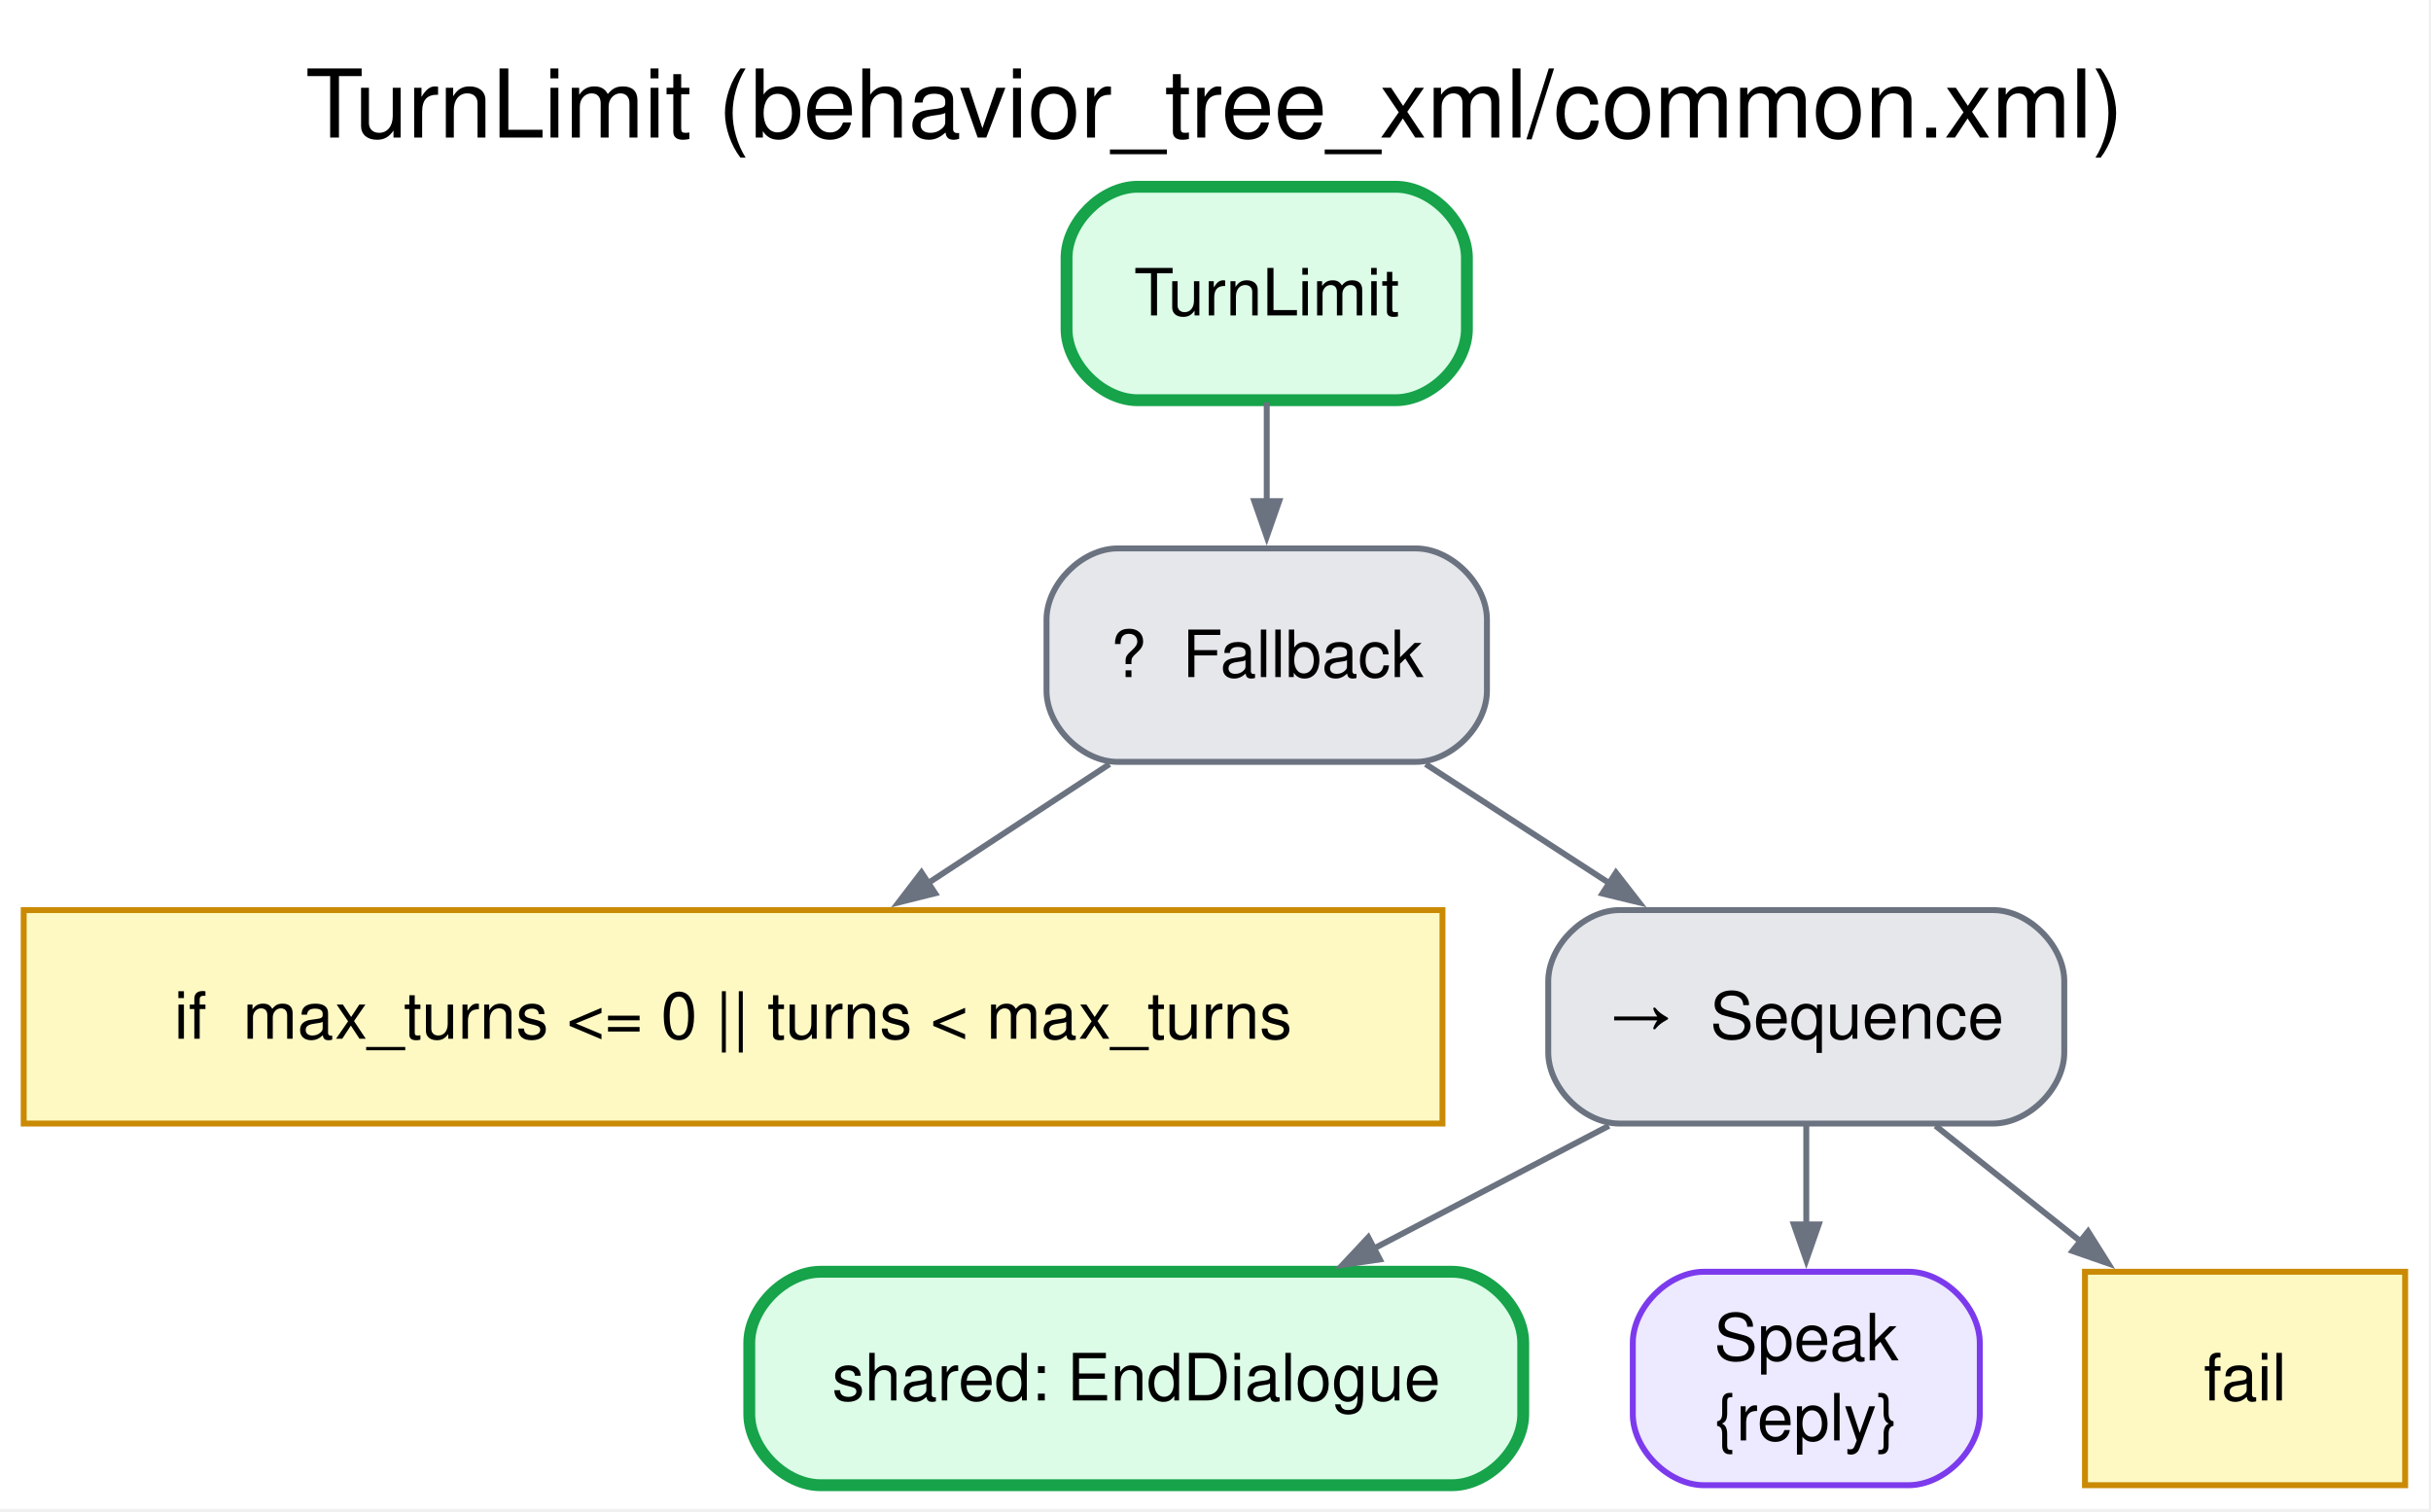
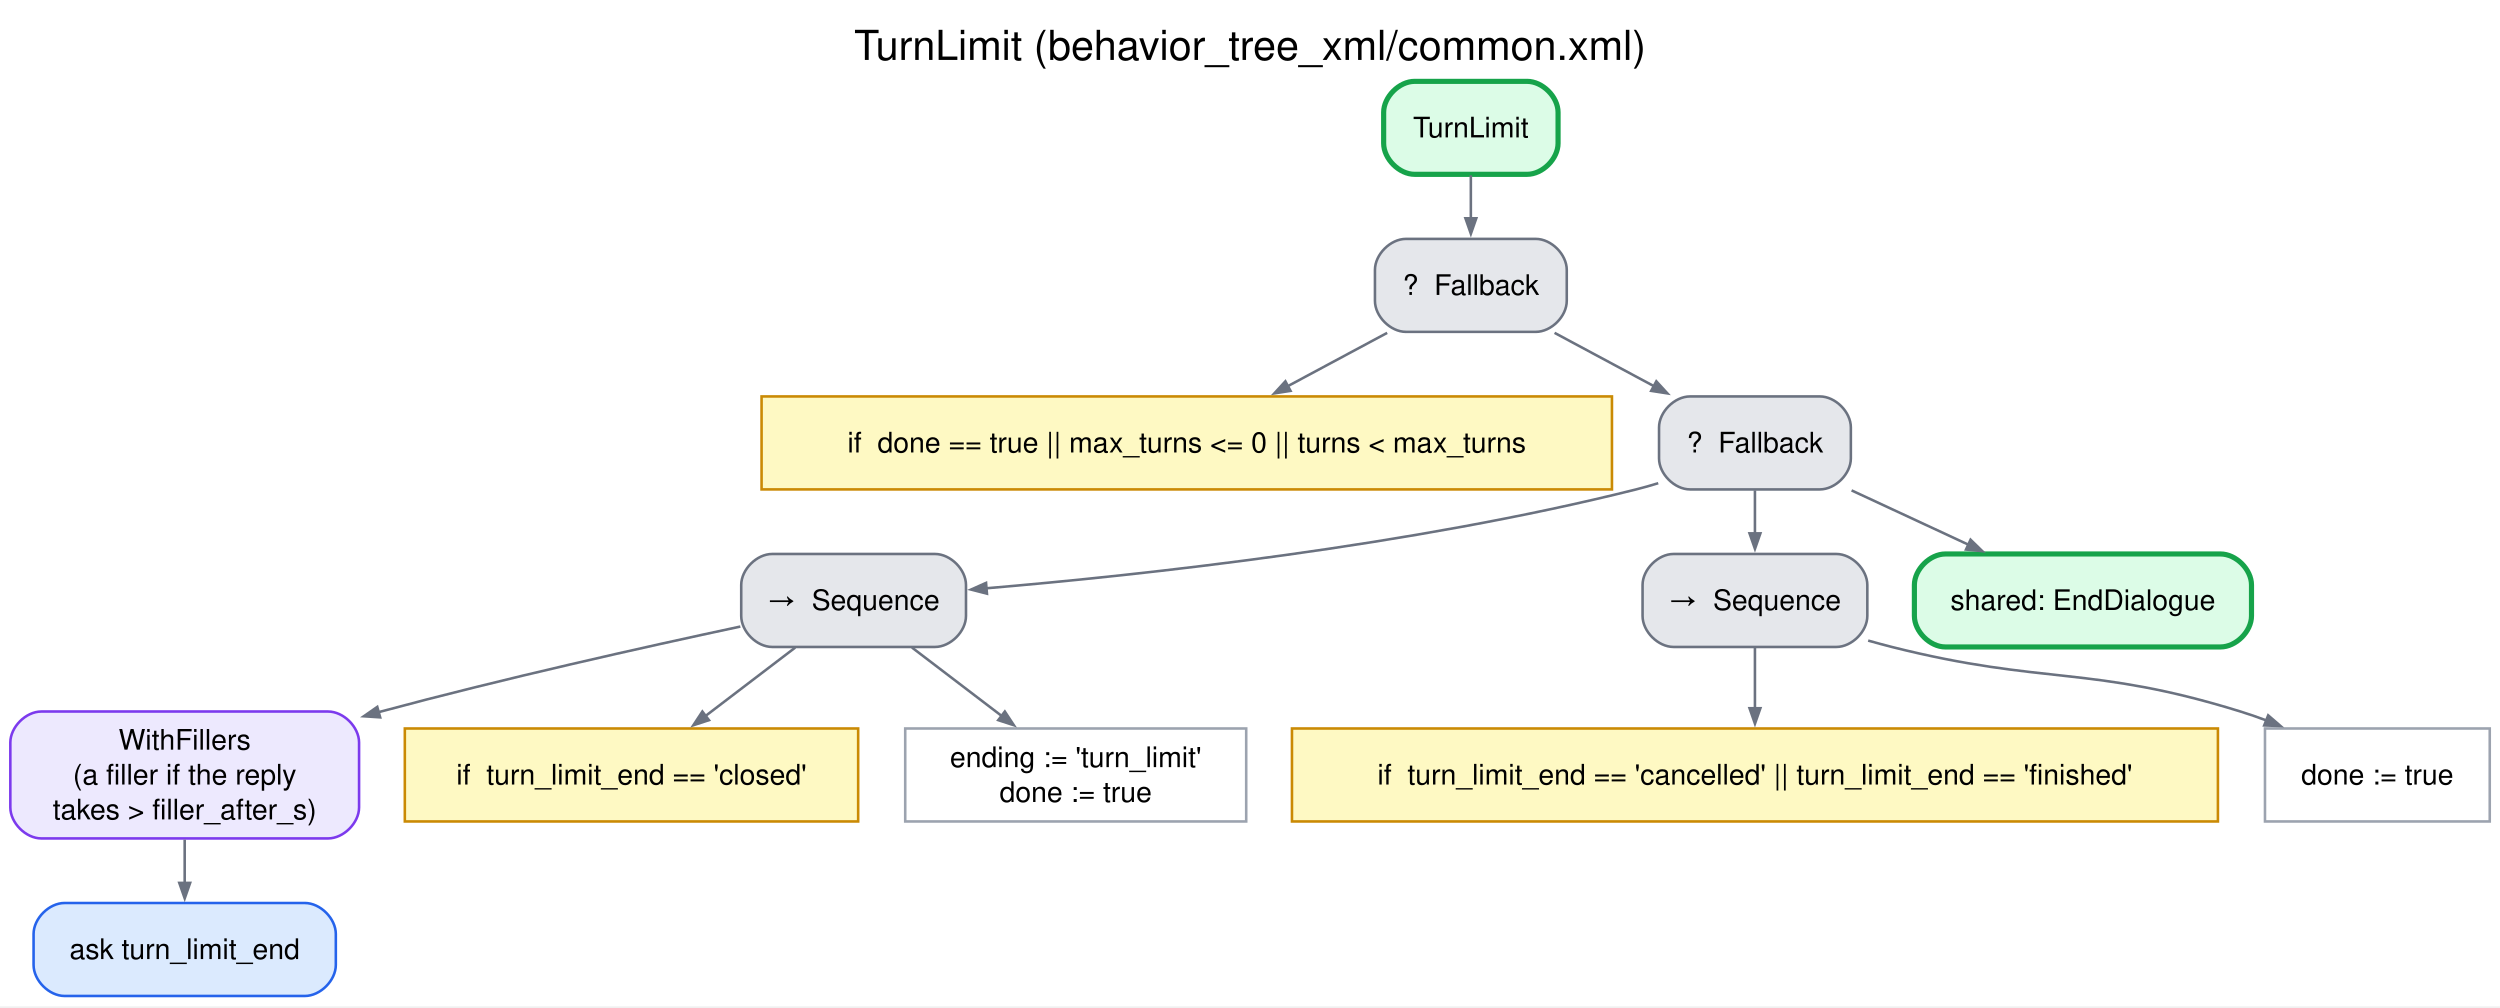
- <svg xmlns="http://www.w3.org/2000/svg" width="410pt" height="255pt" viewBox="0.00 0.00 410.00 255.00">
-   <g id="graph0" class="graph" transform="scale(1 1) rotate(0) translate(4 250.5)">
-     <polygon fill="white" stroke="none" points="-4,4 -4,-250.5 405.64,-250.5 405.64,4 -4,4" />
-     <text xml:space="preserve" text-anchor="middle" x="200.82" y="-227.3" font-family="Helvetica,sans-Serif" font-size="16.00">TurnLimit (behavior_tree_xml/common.xml)</text>
+ <svg xmlns="http://www.w3.org/2000/svg" width="968pt" height="390pt" viewBox="0.00 0.00 968.00 390.00">
+   <g id="graph0" class="graph" transform="scale(1 1) rotate(0) translate(4 385.64)">
+     <polygon fill="white" stroke="none" points="-4,4 -4,-385.64 964.03,-385.64 964.03,4 -4,4" />
+     <text xml:space="preserve" text-anchor="middle" x="480.01" y="-362.44" font-family="Helvetica,sans-Serif" font-size="16.00">TurnLimit (behavior_tree_xml/common.xml)</text>
    <g id="node1" class="node">
-       <path fill="#dcfce7" stroke="#16a34a" stroke-width="2" d="M231.4,-219C231.4,-219 187.88,-219 187.88,-219 181.88,-219 175.88,-213 175.88,-207 175.88,-207 175.88,-195 175.88,-195 175.88,-189 181.88,-183 187.88,-183 187.88,-183 231.4,-183 231.4,-183 237.4,-183 243.4,-189 243.4,-195 243.4,-195 243.4,-207 243.4,-207 243.4,-213 237.4,-219 231.4,-219" />
-       <text xml:space="preserve" text-anchor="middle" x="209.64" y="-197.3" font-family="Helvetica,sans-Serif" font-size="11.00">TurnLimit</text>
+       <path fill="#dcfce7" stroke="#16a34a" stroke-width="2" d="M587.28,-354.14C587.28,-354.14 543.75,-354.14 543.75,-354.14 537.75,-354.14 531.75,-348.14 531.75,-342.14 531.75,-342.14 531.75,-330.14 531.75,-330.14 531.75,-324.14 537.75,-318.14 543.75,-318.14 543.75,-318.14 587.28,-318.14 587.28,-318.14 593.28,-318.14 599.28,-324.14 599.28,-330.14 599.28,-330.14 599.28,-342.14 599.28,-342.14 599.28,-348.14 593.28,-354.14 587.28,-354.14" />
+       <text xml:space="preserve" text-anchor="middle" x="565.51" y="-332.44" font-family="Helvetica,sans-Serif" font-size="11.00">TurnLimit</text>
    </g>
    <g id="node2" class="node">
-       <path fill="#e5e7eb" stroke="#6b7280" d="M234.78,-158C234.78,-158 184.5,-158 184.5,-158 178.5,-158 172.5,-152 172.5,-146 172.5,-146 172.5,-134 172.5,-134 172.5,-128 178.5,-122 184.5,-122 184.5,-122 234.78,-122 234.78,-122 240.78,-122 246.78,-128 246.78,-134 246.78,-134 246.78,-146 246.78,-146 246.78,-152 240.78,-158 234.78,-158" />
-       <text xml:space="preserve" text-anchor="middle" x="209.64" y="-136.3" font-family="Helvetica,sans-Serif" font-size="11.00">?  Fallback</text>
+       <path fill="#e5e7eb" stroke="#6b7280" d="M590.65,-293.14C590.65,-293.14 540.38,-293.14 540.38,-293.14 534.38,-293.14 528.38,-287.14 528.38,-281.14 528.38,-281.14 528.38,-269.14 528.38,-269.14 528.38,-263.14 534.38,-257.14 540.38,-257.14 540.38,-257.14 590.65,-257.14 590.65,-257.14 596.65,-257.14 602.65,-263.14 602.65,-269.14 602.65,-269.14 602.65,-281.14 602.65,-281.14 602.65,-287.14 596.65,-293.14 590.65,-293.14" />
+       <text xml:space="preserve" text-anchor="middle" x="565.51" y="-271.44" font-family="Helvetica,sans-Serif" font-size="11.00">?  Fallback</text>
+     </g>
+     <g id="edge12" class="edge">
+       <path fill="none" stroke="#6b7280" d="M565.51,-317.76C565.51,-312.52 565.51,-306.67 565.51,-301.05" />
+       <polygon fill="#6b7280" stroke="#6b7280" points="567.62,-301.12 565.52,-295.12 563.42,-301.12 567.62,-301.12" />
+     </g>
+     <g id="node3" class="node">
+       <polygon fill="#fef9c3" stroke="#ca8a04" points="620.15,-232.14 290.88,-232.14 290.88,-196.14 620.15,-196.14 620.15,-232.14" />
+       <text xml:space="preserve" text-anchor="middle" x="455.51" y="-210.44" font-family="Helvetica,sans-Serif" font-size="11.00">if  done == true || max_turns &lt;= 0 || turns &lt; max_turns</text>
+     </g>
+     <g id="edge1" class="edge">
+       <path fill="none" stroke="#6b7280" d="M533.11,-256.76C521.02,-250.27 507.17,-242.84 494.54,-236.07" />
+       <polygon fill="#6b7280" stroke="#6b7280" points="495.69,-234.3 489.41,-233.32 493.7,-238 495.69,-234.3" />
+     </g>
+     <g id="node4" class="node">
+       <path fill="#e5e7eb" stroke="#6b7280" d="M700.65,-232.14C700.65,-232.14 650.38,-232.14 650.38,-232.14 644.38,-232.14 638.38,-226.14 638.38,-220.14 638.38,-220.14 638.38,-208.14 638.38,-208.14 638.38,-202.14 644.38,-196.14 650.38,-196.14 650.38,-196.14 700.65,-196.14 700.65,-196.14 706.65,-196.14 712.65,-202.14 712.65,-208.14 712.65,-208.14 712.65,-220.14 712.65,-220.14 712.65,-226.14 706.65,-232.14 700.65,-232.14" />
+       <text xml:space="preserve" text-anchor="middle" x="675.51" y="-210.44" font-family="Helvetica,sans-Serif" font-size="11.00">?  Fallback</text>
+     </g>
+     <g id="edge11" class="edge">
+       <path fill="none" stroke="#6b7280" d="M597.92,-256.76C610.01,-250.27 623.86,-242.84 636.49,-236.07" />
+       <polygon fill="#6b7280" stroke="#6b7280" points="637.33,-238 641.62,-233.32 635.34,-234.3 637.33,-238" />
+     </g>
+     <g id="node5" class="node">
+       <path fill="#e5e7eb" stroke="#6b7280" d="M358.03,-171.14C358.03,-171.14 295,-171.14 295,-171.14 289,-171.14 283,-165.14 283,-159.14 283,-159.14 283,-147.14 283,-147.14 283,-141.14 289,-135.14 295,-135.14 295,-135.14 358.03,-135.14 358.03,-135.14 364.03,-135.14 370.03,-141.14 370.03,-147.14 370.03,-147.14 370.03,-159.14 370.03,-159.14 370.03,-165.14 364.03,-171.14 358.03,-171.14" />
+       <text xml:space="preserve" text-anchor="middle" x="326.51" y="-149.44" font-family="Helvetica,sans-Serif" font-size="11.00">→  Sequence</text>
    </g>
    <g id="edge6" class="edge">
-       <path fill="none" stroke="#6b7280" d="M209.64,-182.62C209.64,-177.38 209.64,-171.53 209.64,-165.91" />
-       <polygon fill="#6b7280" stroke="#6b7280" points="211.74,-165.98 209.64,-159.98 207.54,-165.98 211.74,-165.98" />
+       <path fill="none" stroke="#6b7280" d="M638.07,-198.55C635.2,-197.66 632.32,-196.84 629.51,-196.14 542.52,-174.31 438.44,-163 377.68,-157.84" />
+       <polygon fill="#6b7280" stroke="#6b7280" points="378.15,-155.77 371.99,-157.36 377.8,-159.95 378.15,-155.77" />
    </g>
-     <g id="node3" class="node">
-       <polygon fill="#fef9c3" stroke="#ca8a04" points="239.28,-97 0,-97 0,-61 239.28,-61 239.28,-97" />
-       <text xml:space="preserve" text-anchor="middle" x="119.64" y="-75.3" font-family="Helvetica,sans-Serif" font-size="11.00">if  max_turns &lt;= 0 || turns &lt; max_turns</text>
+     <g id="node10" class="node">
+       <path fill="#e5e7eb" stroke="#6b7280" d="M707.03,-171.14C707.03,-171.14 644,-171.14 644,-171.14 638,-171.14 632,-165.14 632,-159.14 632,-159.14 632,-147.14 632,-147.14 632,-141.14 638,-135.14 644,-135.14 644,-135.14 707.03,-135.14 707.03,-135.14 713.03,-135.14 719.03,-141.14 719.03,-147.14 719.03,-147.14 719.03,-159.14 719.03,-159.14 719.03,-165.14 713.03,-171.14 707.03,-171.14" />
+       <text xml:space="preserve" text-anchor="middle" x="675.51" y="-149.44" font-family="Helvetica,sans-Serif" font-size="11.00">→  Sequence</text>
    </g>
-     <g id="edge1" class="edge">
-       <path fill="none" stroke="#6b7280" d="M183.12,-121.62C173.51,-115.31 162.52,-108.11 152.43,-101.49" />
-       <polygon fill="#6b7280" stroke="#6b7280" points="153.71,-99.83 147.54,-98.29 151.41,-103.34 153.71,-99.83" />
+     <g id="edge9" class="edge">
+       <path fill="none" stroke="#6b7280" d="M675.51,-195.76C675.51,-190.52 675.51,-184.67 675.51,-179.05" />
+       <polygon fill="#6b7280" stroke="#6b7280" points="677.62,-179.12 675.52,-173.12 673.42,-179.12 677.62,-179.12" />
    </g>
-     <g id="node4" class="node">
-       <path fill="#e5e7eb" stroke="#6b7280" d="M332.15,-97C332.15,-97 269.12,-97 269.12,-97 263.12,-97 257.12,-91 257.12,-85 257.12,-85 257.12,-73 257.12,-73 257.12,-67 263.12,-61 269.12,-61 269.12,-61 332.15,-61 332.15,-61 338.15,-61 344.15,-67 344.15,-73 344.15,-73 344.15,-85 344.15,-85 344.15,-91 338.15,-97 332.15,-97" />
-       <text xml:space="preserve" text-anchor="middle" x="300.64" y="-75.3" font-family="Helvetica,sans-Serif" font-size="11.00">→  Sequence</text>
+     <g id="node13" class="node">
+       <path fill="#dcfce7" stroke="#16a34a" stroke-width="2" d="M855.78,-171.14C855.78,-171.14 749.25,-171.14 749.25,-171.14 743.25,-171.14 737.25,-165.14 737.25,-159.14 737.25,-159.14 737.25,-147.14 737.25,-147.14 737.25,-141.14 743.25,-135.14 749.25,-135.14 749.25,-135.14 855.78,-135.14 855.78,-135.14 861.78,-135.14 867.78,-141.14 867.78,-147.14 867.78,-147.14 867.78,-159.14 867.78,-159.14 867.78,-165.14 861.78,-171.14 855.78,-171.14" />
+       <text xml:space="preserve" text-anchor="middle" x="802.51" y="-149.44" font-family="Helvetica,sans-Serif" font-size="11.00">shared: EndDialogue</text>
+     </g>
+     <g id="edge10" class="edge">
+       <path fill="none" stroke="#6b7280" d="M712.93,-195.76C727.15,-189.15 743.47,-181.57 758.25,-174.7" />
+       <polygon fill="#6b7280" stroke="#6b7280" points="759,-176.67 763.55,-172.24 757.23,-172.86 759,-176.67" />
+     </g>
+     <g id="node6" class="node">
+       <path fill="#ede9fe" stroke="#7c3aed" d="M123.03,-110.14C123.03,-110.14 12,-110.14 12,-110.14 6,-110.14 0,-104.14 0,-98.14 0,-98.14 0,-73 0,-73 0,-67 6,-61 12,-61 12,-61 123.03,-61 123.03,-61 129.03,-61 135.03,-67 135.03,-73 135.03,-73 135.03,-98.14 135.03,-98.14 135.03,-104.14 129.03,-110.14 123.03,-110.14" />
+       <text xml:space="preserve" text-anchor="middle" x="67.51" y="-95.37" font-family="Helvetica,sans-Serif" font-size="11.00">WithFillers</text>
+       <text xml:space="preserve" text-anchor="middle" x="67.51" y="-81.87" font-family="Helvetica,sans-Serif" font-size="11.00">(a filler if the reply</text>
+       <text xml:space="preserve" text-anchor="middle" x="67.51" y="-68.37" font-family="Helvetica,sans-Serif" font-size="11.00">takes &gt; filler_after_s)</text>
+     </g>
+     <g id="edge3" class="edge">
+       <path fill="none" stroke="#6b7280" d="M282.66,-143.04C245.44,-135.09 190.73,-122.86 143.51,-110.14 143.18,-110.05 142.85,-109.96 142.51,-109.87" />
+       <polygon fill="#6b7280" stroke="#6b7280" points="143.2,-107.88 136.85,-108.3 142.08,-111.93 143.2,-107.88" />
+     </g>
+     <g id="node8" class="node">
+       <polygon fill="#fef9c3" stroke="#ca8a04" points="328.28,-103.57 152.75,-103.57 152.75,-67.57 328.28,-67.57 328.28,-103.57" />
+       <text xml:space="preserve" text-anchor="middle" x="240.51" y="-81.87" font-family="Helvetica,sans-Serif" font-size="11.00">if  turn_limit_end == 'closed'</text>
+     </g>
+     <g id="edge4" class="edge">
+       <path fill="none" stroke="#6b7280" d="M303.92,-134.91C293.24,-126.77 280.37,-116.96 269.03,-108.31" />
+       <polygon fill="#6b7280" stroke="#6b7280" points="270.51,-106.8 264.46,-104.83 267.96,-110.14 270.51,-106.8" />
+     </g>
+     <g id="node9" class="node">
+       <polygon fill="#ffffff" stroke="#9ca3af" points="478.53,-103.57 346.5,-103.57 346.5,-67.57 478.53,-67.57 478.53,-103.57" />
+       <text xml:space="preserve" text-anchor="middle" x="412.51" y="-88.62" font-family="Helvetica,sans-Serif" font-size="11.00">ending := 'turn_limit'</text>
+       <text xml:space="preserve" text-anchor="middle" x="412.51" y="-75.12" font-family="Helvetica,sans-Serif" font-size="11.00">done := true</text>
    </g>
    <g id="edge5" class="edge">
-       <path fill="none" stroke="#6b7280" d="M236.45,-121.62C246.18,-115.31 257.28,-108.11 267.49,-101.49" />
-       <polygon fill="#6b7280" stroke="#6b7280" points="268.54,-103.31 272.44,-98.29 266.26,-99.79 268.54,-103.31" />
+       <path fill="none" stroke="#6b7280" d="M349.11,-134.91C359.79,-126.77 372.66,-116.96 384,-108.31" />
+       <polygon fill="#6b7280" stroke="#6b7280" points="385.07,-110.14 388.57,-104.83 382.52,-106.8 385.07,-110.14" />
    </g>
-     <g id="node5" class="node">
-       <path fill="#dcfce7" stroke="#16a34a" stroke-width="2" d="M240.9,-36C240.9,-36 134.38,-36 134.38,-36 128.38,-36 122.37,-30 122.37,-24 122.37,-24 122.37,-12 122.37,-12 122.37,-6 128.38,0 134.38,0 134.38,0 240.9,0 240.9,0 246.9,0 252.9,-6 252.9,-12 252.9,-12 252.9,-24 252.9,-24 252.9,-30 246.9,-36 240.9,-36" />
-       <text xml:space="preserve" text-anchor="middle" x="187.64" y="-14.3" font-family="Helvetica,sans-Serif" font-size="11.00">shared: EndDialogue</text>
+     <g id="node7" class="node">
+       <path fill="#dbeafe" stroke="#2563eb" d="M114.03,-36C114.03,-36 21,-36 21,-36 15,-36 9,-30 9,-24 9,-24 9,-12 9,-12 9,-6 15,0 21,0 21,0 114.03,0 114.03,0 120.03,0 126.03,-6 126.03,-12 126.03,-12 126.03,-24 126.03,-24 126.03,-30 120.03,-36 114.03,-36" />
+       <text xml:space="preserve" text-anchor="middle" x="67.51" y="-14.3" font-family="Helvetica,sans-Serif" font-size="11.00">ask turn_limit_end</text>
    </g>
    <g id="edge2" class="edge">
-       <path fill="none" stroke="#6b7280" d="M267.35,-60.62C254.93,-54.13 240.7,-46.7 227.73,-39.93" />
-       <polygon fill="#6b7280" stroke="#6b7280" points="228.72,-38.08 222.43,-37.16 226.77,-41.8 228.72,-38.08" />
+       <path fill="none" stroke="#6b7280" d="M67.51,-60.53C67.51,-55 67.51,-49.11 67.51,-43.56" />
+       <polygon fill="#6b7280" stroke="#6b7280" points="69.62,-43.78 67.52,-37.78 65.42,-43.78 69.62,-43.78" />
    </g>
-     <g id="node6" class="node">
-       <path fill="#ede9fe" stroke="#7c3aed" d="M317.9,-36C317.9,-36 283.38,-36 283.38,-36 277.38,-36 271.38,-30 271.38,-24 271.38,-24 271.38,-12 271.38,-12 271.38,-6 277.38,0 283.38,0 283.38,0 317.9,0 317.9,0 323.9,0 329.9,-6 329.9,-12 329.9,-12 329.9,-24 329.9,-24 329.9,-30 323.9,-36 317.9,-36" />
-       <text xml:space="preserve" text-anchor="middle" x="300.64" y="-21.05" font-family="Helvetica,sans-Serif" font-size="11.00">Speak</text>
-       <text xml:space="preserve" text-anchor="middle" x="300.64" y="-7.55" font-family="Helvetica,sans-Serif" font-size="11.00">{reply}</text>
+     <g id="node11" class="node">
+       <polygon fill="#fef9c3" stroke="#ca8a04" points="854.78,-103.57 496.25,-103.57 496.25,-67.57 854.78,-67.57 854.78,-103.57" />
+       <text xml:space="preserve" text-anchor="middle" x="675.51" y="-81.87" font-family="Helvetica,sans-Serif" font-size="11.00">if  turn_limit_end == 'cancelled' || turn_limit_end == 'finished'</text>
    </g>
-     <g id="edge3" class="edge">
-       <path fill="none" stroke="#6b7280" d="M300.64,-60.62C300.64,-55.38 300.64,-49.53 300.64,-43.91" />
-       <polygon fill="#6b7280" stroke="#6b7280" points="302.74,-43.98 300.64,-37.98 298.54,-43.98 302.74,-43.98" />
+     <g id="edge7" class="edge">
+       <path fill="none" stroke="#6b7280" d="M675.51,-134.91C675.51,-127.59 675.51,-118.92 675.51,-110.96" />
+       <polygon fill="#6b7280" stroke="#6b7280" points="677.62,-111.42 675.52,-105.42 673.42,-111.42 677.62,-111.42" />
    </g>
-     <g id="node7" class="node">
-       <polygon fill="#fef9c3" stroke="#ca8a04" points="401.64,-36 347.64,-36 347.64,0 401.64,0 401.64,-36" />
-       <text xml:space="preserve" text-anchor="middle" x="374.64" y="-14.3" font-family="Helvetica,sans-Serif" font-size="11.00">fail</text>
+     <g id="node12" class="node">
+       <polygon fill="#ffffff" stroke="#9ca3af" points="960.03,-103.57 873,-103.57 873,-67.57 960.03,-67.57 960.03,-103.57" />
+       <text xml:space="preserve" text-anchor="middle" x="916.51" y="-81.87" font-family="Helvetica,sans-Serif" font-size="11.00">done := true</text>
    </g>
-     <g id="edge4" class="edge">
-       <path fill="none" stroke="#6b7280" d="M322.44,-60.62C330.2,-54.43 339.04,-47.38 347.21,-40.87" />
-       <polygon fill="#6b7280" stroke="#6b7280" points="348.17,-42.79 351.55,-37.41 345.55,-39.5 348.17,-42.79" />
+     <g id="edge8" class="edge">
+       <path fill="none" stroke="#6b7280" d="M719.35,-137.61C722.44,-136.73 725.52,-135.9 728.51,-135.14 787.69,-120.24 805.23,-128.22 863.51,-110.14 866.83,-109.11 870.21,-107.94 873.58,-106.67" />
+       <polygon fill="#6b7280" stroke="#6b7280" points="874.24,-108.66 879.05,-104.51 872.7,-104.76 874.24,-108.66" />
    </g>
  </g>
</svg>
